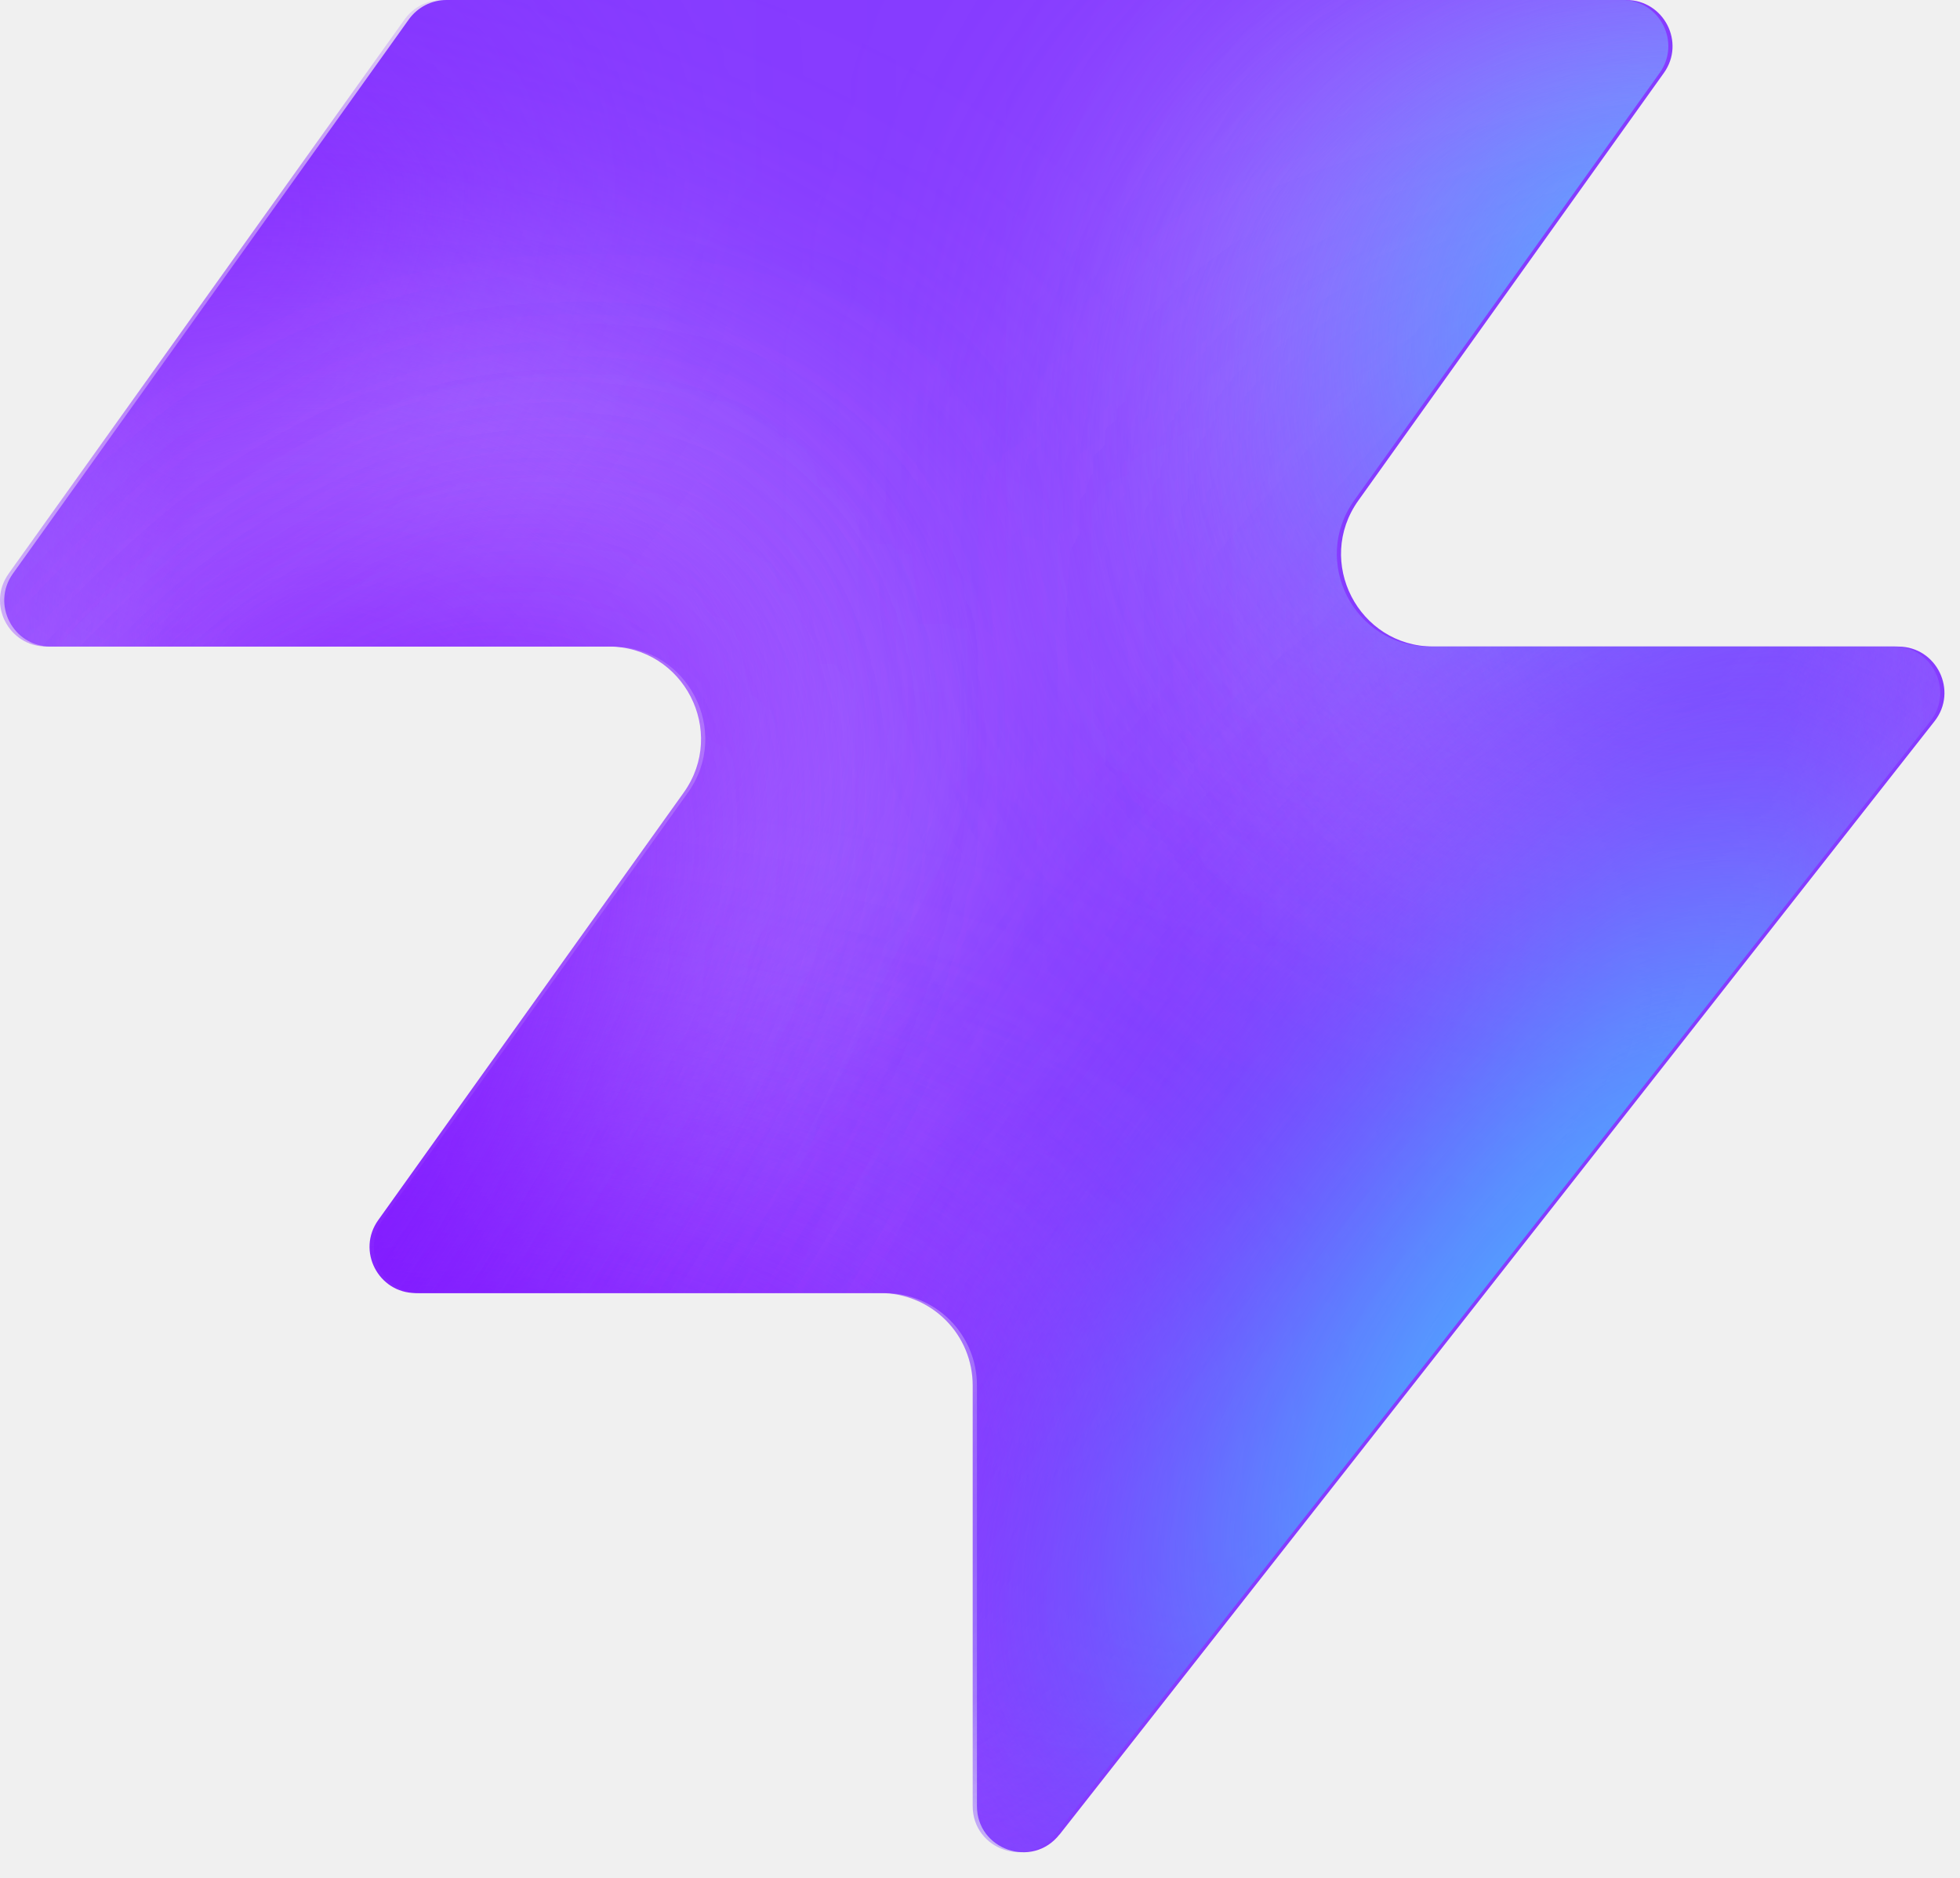
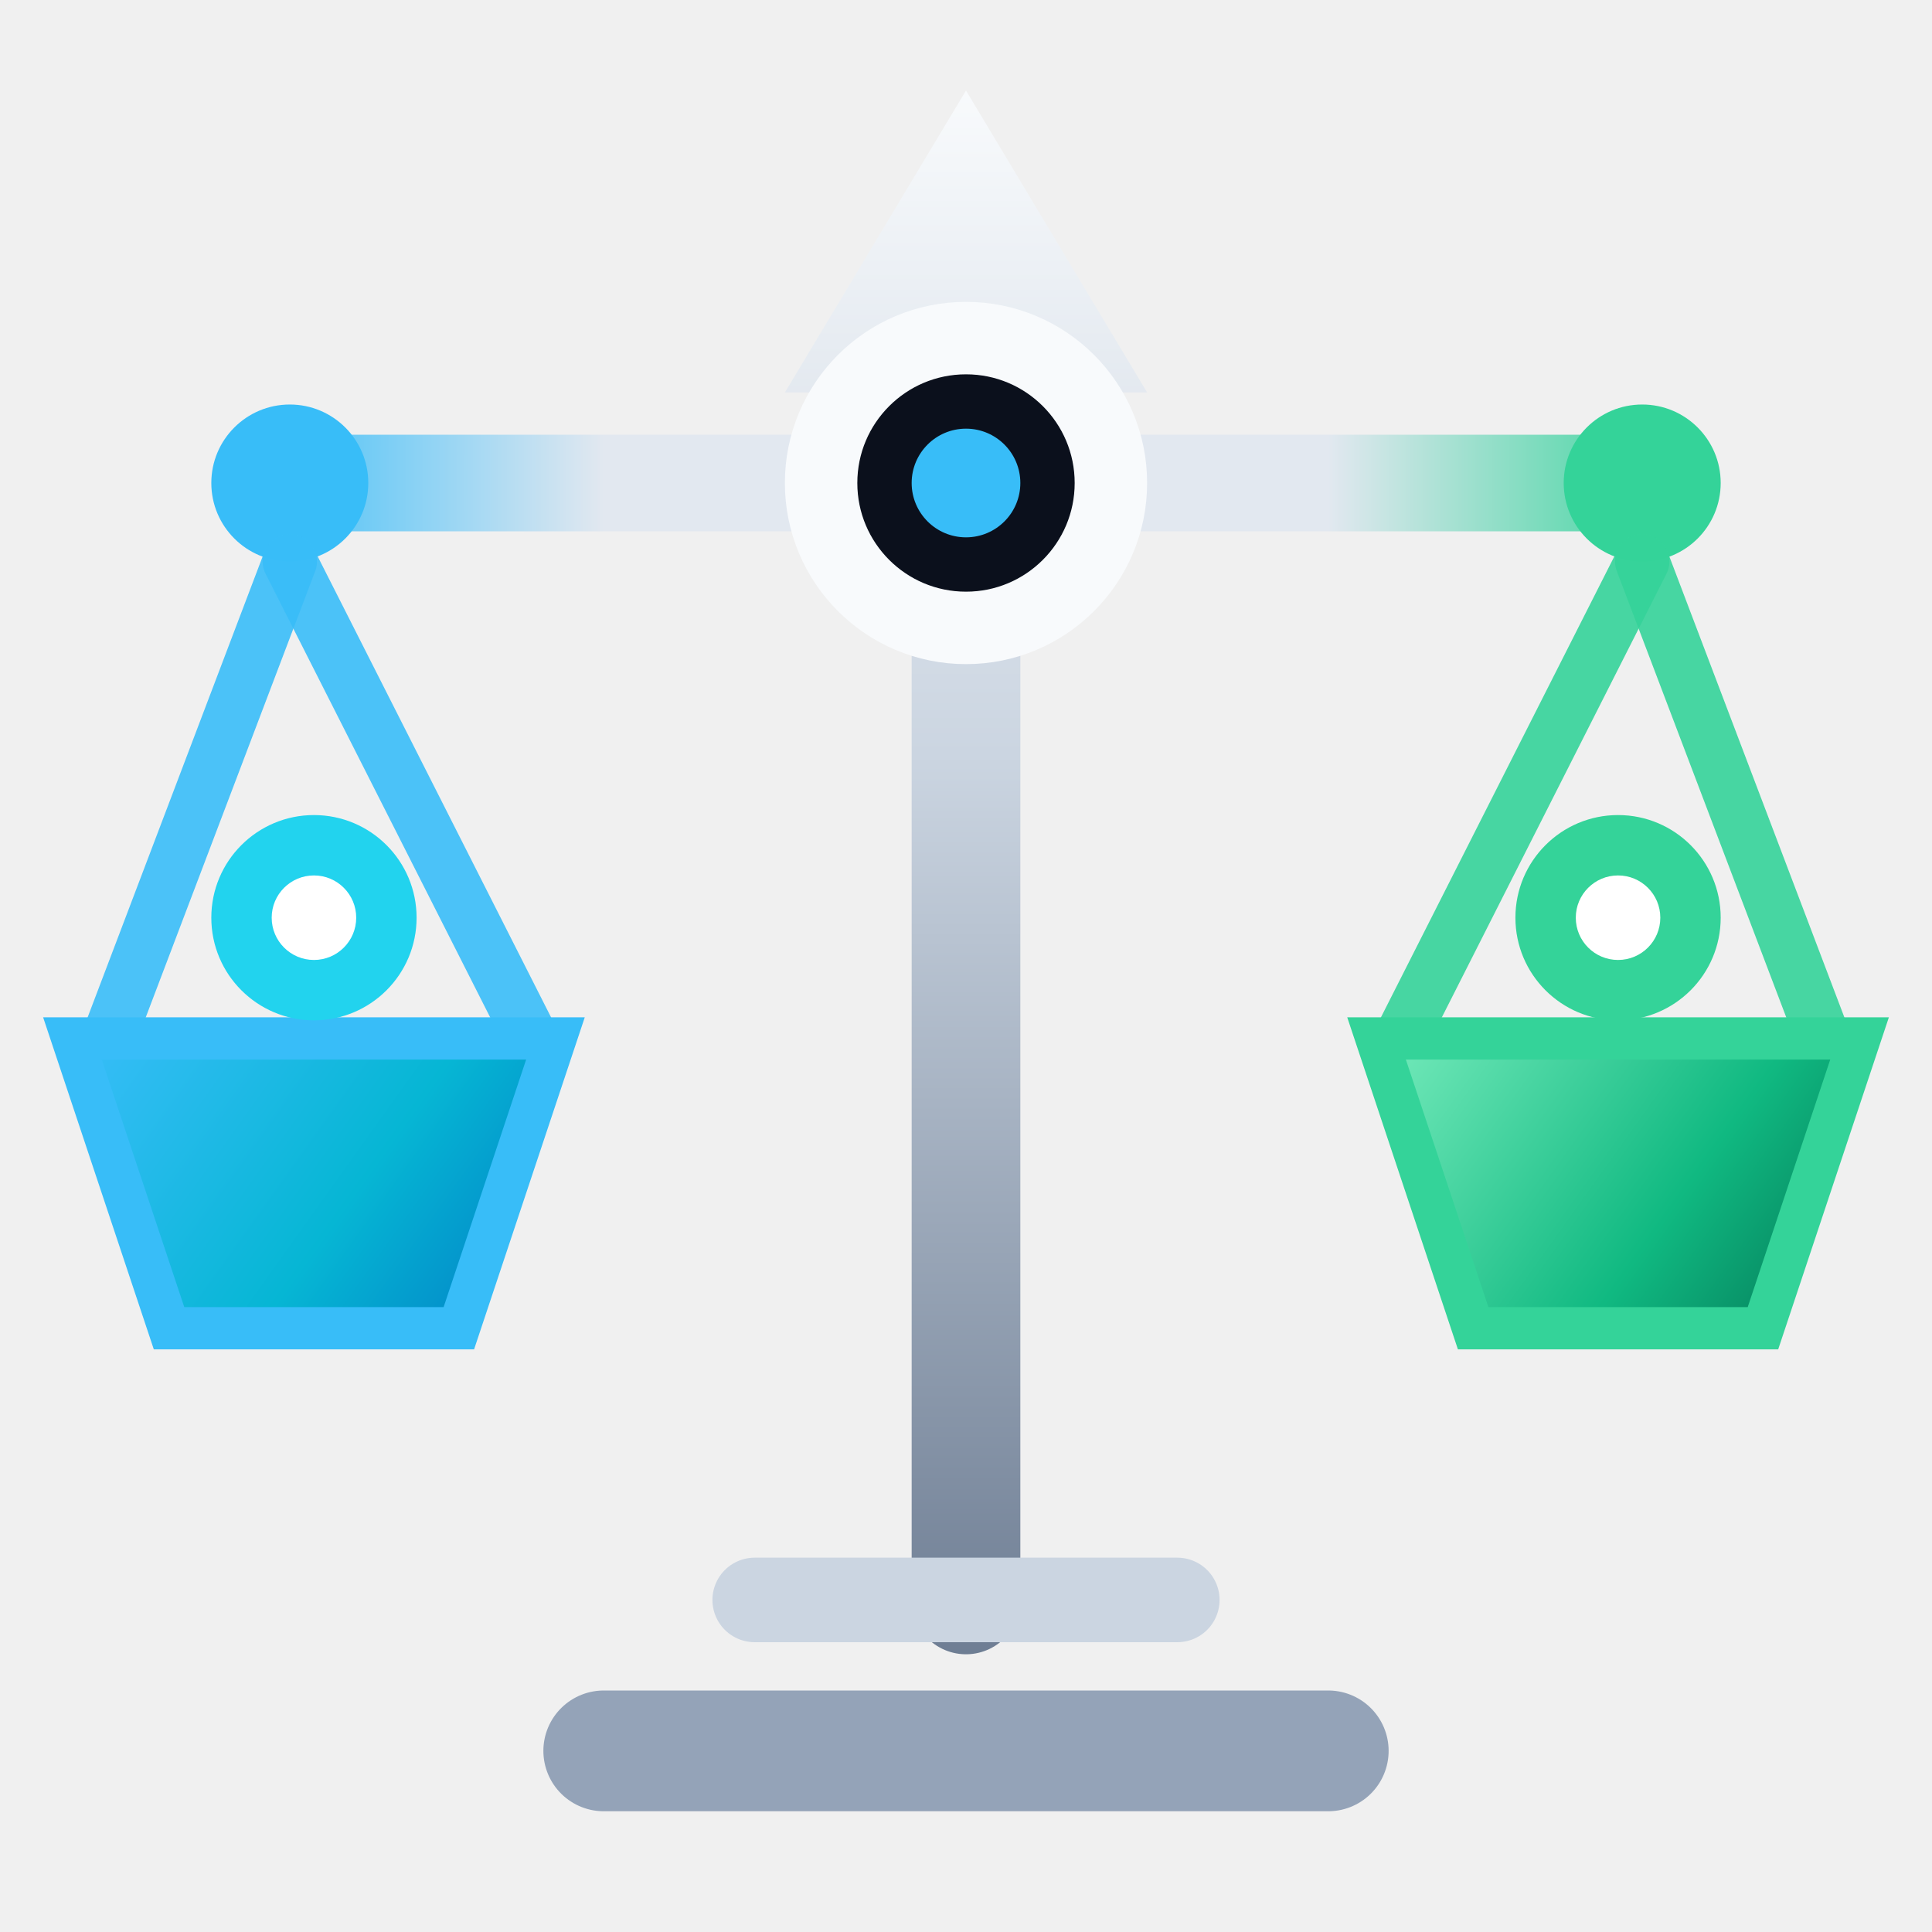
- <svg xmlns="http://www.w3.org/2000/svg" width="48" height="46" fill="none" viewBox="0 0 48 46">
-   <path fill="#863bff" d="M25.946 44.938c-.664.845-2.021.375-2.021-.698V33.937a2.26 2.26 0 0 0-2.262-2.262H10.287c-.92 0-1.456-1.04-.92-1.788l7.48-10.471c1.07-1.497 0-3.578-1.842-3.578H1.237c-.92 0-1.456-1.04-.92-1.788L10.013.474c.214-.297.556-.474.92-.474h28.894c.92 0 1.456 1.04.92 1.788l-7.48 10.471c-1.07 1.498 0 3.579 1.842 3.579h11.377c.943 0 1.473 1.088.89 1.83L25.947 44.94z" style="fill:#863bff;fill:color(display-p3 .525 .23 1);fill-opacity:1" />
-   <mask id="a" width="48" height="46" x="0" y="0" maskUnits="userSpaceOnUse" style="mask-type:alpha">
-     <path fill="#000" d="M25.842 44.938c-.664.844-2.021.375-2.021-.698V33.937a2.26 2.26 0 0 0-2.262-2.262H10.183c-.92 0-1.456-1.04-.92-1.788l7.48-10.471c1.07-1.498 0-3.579-1.842-3.579H1.133c-.92 0-1.456-1.04-.92-1.787L9.91.473c.214-.297.556-.474.92-.474h28.894c.92 0 1.456 1.04.92 1.788l-7.48 10.471c-1.07 1.498 0 3.578 1.842 3.578h11.377c.943 0 1.473 1.088.89 1.832L25.843 44.94z" style="fill:#000;fill-opacity:1" />
-   </mask>
-   <g mask="url(#a)">
-     <g filter="url(#b)">
-       <ellipse cx="5.508" cy="14.704" fill="#ede6ff" rx="5.508" ry="14.704" style="fill:#ede6ff;fill:color(display-p3 .927 .903 1);fill-opacity:1" transform="matrix(.00324 1 1 -.00324 -4.47 31.516)" />
-     </g>
-     <g filter="url(#c)">
-       <ellipse cx="10.399" cy="29.851" fill="#ede6ff" rx="10.399" ry="29.851" style="fill:#ede6ff;fill:color(display-p3 .927 .903 1);fill-opacity:1" transform="matrix(.00324 1 1 -.00324 -39.328 7.883)" />
-     </g>
-     <g filter="url(#d)">
-       <ellipse cx="5.508" cy="30.487" fill="#7e14ff" rx="5.508" ry="30.487" style="fill:#7e14ff;fill:color(display-p3 .492 .077 1);fill-opacity:1" transform="rotate(89.814 -25.913 -14.639)scale(1 -1)" />
-     </g>
-     <g filter="url(#e)">
-       <ellipse cx="5.508" cy="30.599" fill="#7e14ff" rx="5.508" ry="30.599" style="fill:#7e14ff;fill:color(display-p3 .492 .077 1);fill-opacity:1" transform="rotate(89.814 -32.644 -3.334)scale(1 -1)" />
-     </g>
-     <g filter="url(#f)">
-       <ellipse cx="5.508" cy="30.599" fill="#7e14ff" rx="5.508" ry="30.599" style="fill:#7e14ff;fill:color(display-p3 .492 .077 1);fill-opacity:1" transform="matrix(.00324 1 1 -.00324 -34.34 30.47)" />
-     </g>
-     <g filter="url(#g)">
-       <ellipse cx="14.072" cy="22.078" fill="#ede6ff" rx="14.072" ry="22.078" style="fill:#ede6ff;fill:color(display-p3 .927 .903 1);fill-opacity:1" transform="rotate(93.35 24.506 48.493)scale(-1 1)" />
-     </g>
-     <g filter="url(#h)">
-       <ellipse cx="3.47" cy="21.501" fill="#7e14ff" rx="3.47" ry="21.501" style="fill:#7e14ff;fill:color(display-p3 .492 .077 1);fill-opacity:1" transform="rotate(89.009 28.708 47.59)scale(-1 1)" />
-     </g>
-     <g filter="url(#i)">
-       <ellipse cx="3.47" cy="21.501" fill="#7e14ff" rx="3.47" ry="21.501" style="fill:#7e14ff;fill:color(display-p3 .492 .077 1);fill-opacity:1" transform="rotate(89.009 28.708 47.59)scale(-1 1)" />
-     </g>
-     <g filter="url(#j)">
-       <ellipse cx=".387" cy="8.972" fill="#7e14ff" rx="4.407" ry="29.108" style="fill:#7e14ff;fill:color(display-p3 .492 .077 1);fill-opacity:1" transform="rotate(39.51 .387 8.972)" />
-     </g>
-     <g filter="url(#k)">
-       <ellipse cx="47.523" cy="-6.092" fill="#7e14ff" rx="4.407" ry="29.108" style="fill:#7e14ff;fill:color(display-p3 .492 .077 1);fill-opacity:1" transform="rotate(37.892 47.523 -6.092)" />
-     </g>
-     <g filter="url(#l)">
-       <ellipse cx="41.412" cy="6.333" fill="#47bfff" rx="5.971" ry="9.665" style="fill:#47bfff;fill:color(display-p3 .28 .748 1);fill-opacity:1" transform="rotate(37.892 41.412 6.333)" />
-     </g>
-     <g filter="url(#m)">
-       <ellipse cx="-1.879" cy="38.332" fill="#7e14ff" rx="4.407" ry="29.108" style="fill:#7e14ff;fill:color(display-p3 .492 .077 1);fill-opacity:1" transform="rotate(37.892 -1.88 38.332)" />
-     </g>
-     <g filter="url(#n)">
-       <ellipse cx="-1.879" cy="38.332" fill="#7e14ff" rx="4.407" ry="29.108" style="fill:#7e14ff;fill:color(display-p3 .492 .077 1);fill-opacity:1" transform="rotate(37.892 -1.88 38.332)" />
-     </g>
-     <g filter="url(#o)">
-       <ellipse cx="35.651" cy="29.907" fill="#7e14ff" rx="4.407" ry="29.108" style="fill:#7e14ff;fill:color(display-p3 .492 .077 1);fill-opacity:1" transform="rotate(37.892 35.651 29.907)" />
-     </g>
-     <g filter="url(#p)">
-       <ellipse cx="38.418" cy="32.4" fill="#47bfff" rx="5.971" ry="15.297" style="fill:#47bfff;fill:color(display-p3 .28 .748 1);fill-opacity:1" transform="rotate(37.892 38.418 32.4)" />
-     </g>
-   </g>
+ <svg xmlns="http://www.w3.org/2000/svg" viewBox="0 0 32 32" fill="none">
  <defs>
-     <filter id="b" width="60.045" height="41.654" x="-19.77" y="16.149" color-interpolation-filters="sRGB" filterUnits="userSpaceOnUse">
-       <feFlood flood-opacity="0" result="BackgroundImageFix" />
-       <feBlend in="SourceGraphic" in2="BackgroundImageFix" result="shape" />
-       <feGaussianBlur result="effect1_foregroundBlur_2002_17158" stdDeviation="7.659" />
-     </filter>
-     <filter id="c" width="90.34" height="51.437" x="-54.613" y="-7.533" color-interpolation-filters="sRGB" filterUnits="userSpaceOnUse">
-       <feFlood flood-opacity="0" result="BackgroundImageFix" />
-       <feBlend in="SourceGraphic" in2="BackgroundImageFix" result="shape" />
-       <feGaussianBlur result="effect1_foregroundBlur_2002_17158" stdDeviation="7.659" />
-     </filter>
-     <filter id="d" width="79.355" height="29.4" x="-49.64" y="2.03" color-interpolation-filters="sRGB" filterUnits="userSpaceOnUse">
-       <feFlood flood-opacity="0" result="BackgroundImageFix" />
-       <feBlend in="SourceGraphic" in2="BackgroundImageFix" result="shape" />
-       <feGaussianBlur result="effect1_foregroundBlur_2002_17158" stdDeviation="4.596" />
-     </filter>
-     <filter id="e" width="79.579" height="29.4" x="-45.045" y="20.029" color-interpolation-filters="sRGB" filterUnits="userSpaceOnUse">
-       <feFlood flood-opacity="0" result="BackgroundImageFix" />
-       <feBlend in="SourceGraphic" in2="BackgroundImageFix" result="shape" />
-       <feGaussianBlur result="effect1_foregroundBlur_2002_17158" stdDeviation="4.596" />
-     </filter>
-     <filter id="f" width="79.579" height="29.4" x="-43.513" y="21.178" color-interpolation-filters="sRGB" filterUnits="userSpaceOnUse">
-       <feFlood flood-opacity="0" result="BackgroundImageFix" />
-       <feBlend in="SourceGraphic" in2="BackgroundImageFix" result="shape" />
-       <feGaussianBlur result="effect1_foregroundBlur_2002_17158" stdDeviation="4.596" />
-     </filter>
-     <filter id="g" width="74.749" height="58.852" x="15.756" y="-17.901" color-interpolation-filters="sRGB" filterUnits="userSpaceOnUse">
-       <feFlood flood-opacity="0" result="BackgroundImageFix" />
-       <feBlend in="SourceGraphic" in2="BackgroundImageFix" result="shape" />
-       <feGaussianBlur result="effect1_foregroundBlur_2002_17158" stdDeviation="7.659" />
-     </filter>
-     <filter id="h" width="61.377" height="25.362" x="23.548" y="2.284" color-interpolation-filters="sRGB" filterUnits="userSpaceOnUse">
-       <feFlood flood-opacity="0" result="BackgroundImageFix" />
-       <feBlend in="SourceGraphic" in2="BackgroundImageFix" result="shape" />
-       <feGaussianBlur result="effect1_foregroundBlur_2002_17158" stdDeviation="4.596" />
-     </filter>
-     <filter id="i" width="61.377" height="25.362" x="23.548" y="2.284" color-interpolation-filters="sRGB" filterUnits="userSpaceOnUse">
-       <feFlood flood-opacity="0" result="BackgroundImageFix" />
-       <feBlend in="SourceGraphic" in2="BackgroundImageFix" result="shape" />
-       <feGaussianBlur result="effect1_foregroundBlur_2002_17158" stdDeviation="4.596" />
-     </filter>
-     <filter id="j" width="56.045" height="63.649" x="-27.636" y="-22.853" color-interpolation-filters="sRGB" filterUnits="userSpaceOnUse">
-       <feFlood flood-opacity="0" result="BackgroundImageFix" />
-       <feBlend in="SourceGraphic" in2="BackgroundImageFix" result="shape" />
-       <feGaussianBlur result="effect1_foregroundBlur_2002_17158" stdDeviation="4.596" />
-     </filter>
-     <filter id="k" width="54.814" height="64.646" x="20.116" y="-38.415" color-interpolation-filters="sRGB" filterUnits="userSpaceOnUse">
-       <feFlood flood-opacity="0" result="BackgroundImageFix" />
-       <feBlend in="SourceGraphic" in2="BackgroundImageFix" result="shape" />
-       <feGaussianBlur result="effect1_foregroundBlur_2002_17158" stdDeviation="4.596" />
-     </filter>
-     <filter id="l" width="33.541" height="35.313" x="24.641" y="-11.323" color-interpolation-filters="sRGB" filterUnits="userSpaceOnUse">
-       <feFlood flood-opacity="0" result="BackgroundImageFix" />
-       <feBlend in="SourceGraphic" in2="BackgroundImageFix" result="shape" />
-       <feGaussianBlur result="effect1_foregroundBlur_2002_17158" stdDeviation="4.596" />
-     </filter>
-     <filter id="m" width="54.814" height="64.646" x="-29.286" y="6.009" color-interpolation-filters="sRGB" filterUnits="userSpaceOnUse">
-       <feFlood flood-opacity="0" result="BackgroundImageFix" />
-       <feBlend in="SourceGraphic" in2="BackgroundImageFix" result="shape" />
-       <feGaussianBlur result="effect1_foregroundBlur_2002_17158" stdDeviation="4.596" />
-     </filter>
-     <filter id="n" width="54.814" height="64.646" x="-29.286" y="6.009" color-interpolation-filters="sRGB" filterUnits="userSpaceOnUse">
-       <feFlood flood-opacity="0" result="BackgroundImageFix" />
-       <feBlend in="SourceGraphic" in2="BackgroundImageFix" result="shape" />
-       <feGaussianBlur result="effect1_foregroundBlur_2002_17158" stdDeviation="4.596" />
-     </filter>
-     <filter id="o" width="54.814" height="64.646" x="8.244" y="-2.416" color-interpolation-filters="sRGB" filterUnits="userSpaceOnUse">
-       <feFlood flood-opacity="0" result="BackgroundImageFix" />
-       <feBlend in="SourceGraphic" in2="BackgroundImageFix" result="shape" />
-       <feGaussianBlur result="effect1_foregroundBlur_2002_17158" stdDeviation="4.596" />
-     </filter>
-     <filter id="p" width="39.409" height="43.623" x="18.713" y="10.588" color-interpolation-filters="sRGB" filterUnits="userSpaceOnUse">
-       <feFlood flood-opacity="0" result="BackgroundImageFix" />
-       <feBlend in="SourceGraphic" in2="BackgroundImageFix" result="shape" />
-       <feGaussianBlur result="effect1_foregroundBlur_2002_17158" stdDeviation="4.596" />
-     </filter>
+     <linearGradient id="themisCyan" x1="1.5" y1="17" x2="8.5" y2="22" gradientUnits="userSpaceOnUse">
+       <stop offset="0%" stop-color="#38bdf8" />
+       <stop offset="60%" stop-color="#06b6d4" />
+       <stop offset="100%" stop-color="#0284c7" />
+     </linearGradient>
+     <linearGradient id="themisEmerald" x1="23.5" y1="17" x2="30.5" y2="22" gradientUnits="userSpaceOnUse">
+       <stop offset="0%" stop-color="#6ee7b7" />
+       <stop offset="60%" stop-color="#10b981" />
+       <stop offset="100%" stop-color="#047857" />
+     </linearGradient>
+     <linearGradient id="pillarGold" x1="16" y1="1.5" x2="16" y2="29" gradientUnits="userSpaceOnUse">
+       <stop offset="0%" stop-color="#f8fafc" />
+       <stop offset="40%" stop-color="#cbd5e1" />
+       <stop offset="100%" stop-color="#64748b" />
+     </linearGradient>
+     <linearGradient id="beamMetal" x1="4" y1="8" x2="28" y2="8" gradientUnits="userSpaceOnUse">
+       <stop offset="0%" stop-color="#38bdf8" />
+       <stop offset="25%" stop-color="#e2e8f0" />
+       <stop offset="75%" stop-color="#e2e8f0" />
+       <stop offset="100%" stop-color="#34d399" />
+     </linearGradient>
  </defs>
+   <polygon points="16,1.5 19,6.5 13,6.5" fill="url(#pillarGold)" />
+   <line x1="16" y1="7" x2="16" y2="26.5" stroke="url(#pillarGold)" stroke-width="1.8" stroke-linecap="round" />
+   <line x1="12.5" y1="26.5" x2="19.5" y2="26.5" stroke="#cbd5e1" stroke-width="1.4" stroke-linecap="round" />
+   <line x1="10" y1="29" x2="22" y2="29" stroke="#94a3b8" stroke-width="2" stroke-linecap="round" />
+   <line x1="4.5" y1="8" x2="27.5" y2="8" stroke="url(#beamMetal)" stroke-width="1.6" stroke-linecap="round" />
+   <circle cx="16" cy="8" r="2.4" fill="#0b101c" stroke="#f8fafc" stroke-width="1.2" />
+   <circle cx="16" cy="8" r="0.9" fill="#38bdf8" />
+   <circle cx="4.8" cy="8" r="1.3" fill="#38bdf8" />
+   <circle cx="27.2" cy="8" r="1.3" fill="#34d399" />
+   <line x1="4.8" y1="9.3" x2="1.8" y2="17.2" stroke="#38bdf8" stroke-width="0.9" stroke-linecap="round" opacity="0.9" />
+   <line x1="4.8" y1="9.3" x2="8.8" y2="17.2" stroke="#38bdf8" stroke-width="0.9" stroke-linecap="round" opacity="0.9" />
+   <polygon points="1.2,17.2 9.2,17.2 7.6,22 2.8,22" fill="url(#themisCyan)" stroke="#38bdf8" stroke-width="0.7" />
+   <circle cx="5.2" cy="15.2" r="1.7" fill="#22d3ee" />
+   <circle cx="5.2" cy="15.2" r="0.7" fill="#ffffff" />
+   <line x1="27.2" y1="9.3" x2="23.2" y2="17.2" stroke="#34d399" stroke-width="0.9" stroke-linecap="round" opacity="0.9" />
+   <line x1="27.2" y1="9.3" x2="30.2" y2="17.2" stroke="#34d399" stroke-width="0.9" stroke-linecap="round" opacity="0.9" />
+   <polygon points="22.8,17.2 30.8,17.2 29.2,22 24.4,22" fill="url(#themisEmerald)" stroke="#34d399" stroke-width="0.7" />
+   <circle cx="26.8" cy="15.2" r="1.7" fill="#34d399" />
+   <circle cx="26.8" cy="15.2" r="0.7" fill="#ffffff" />
</svg>
